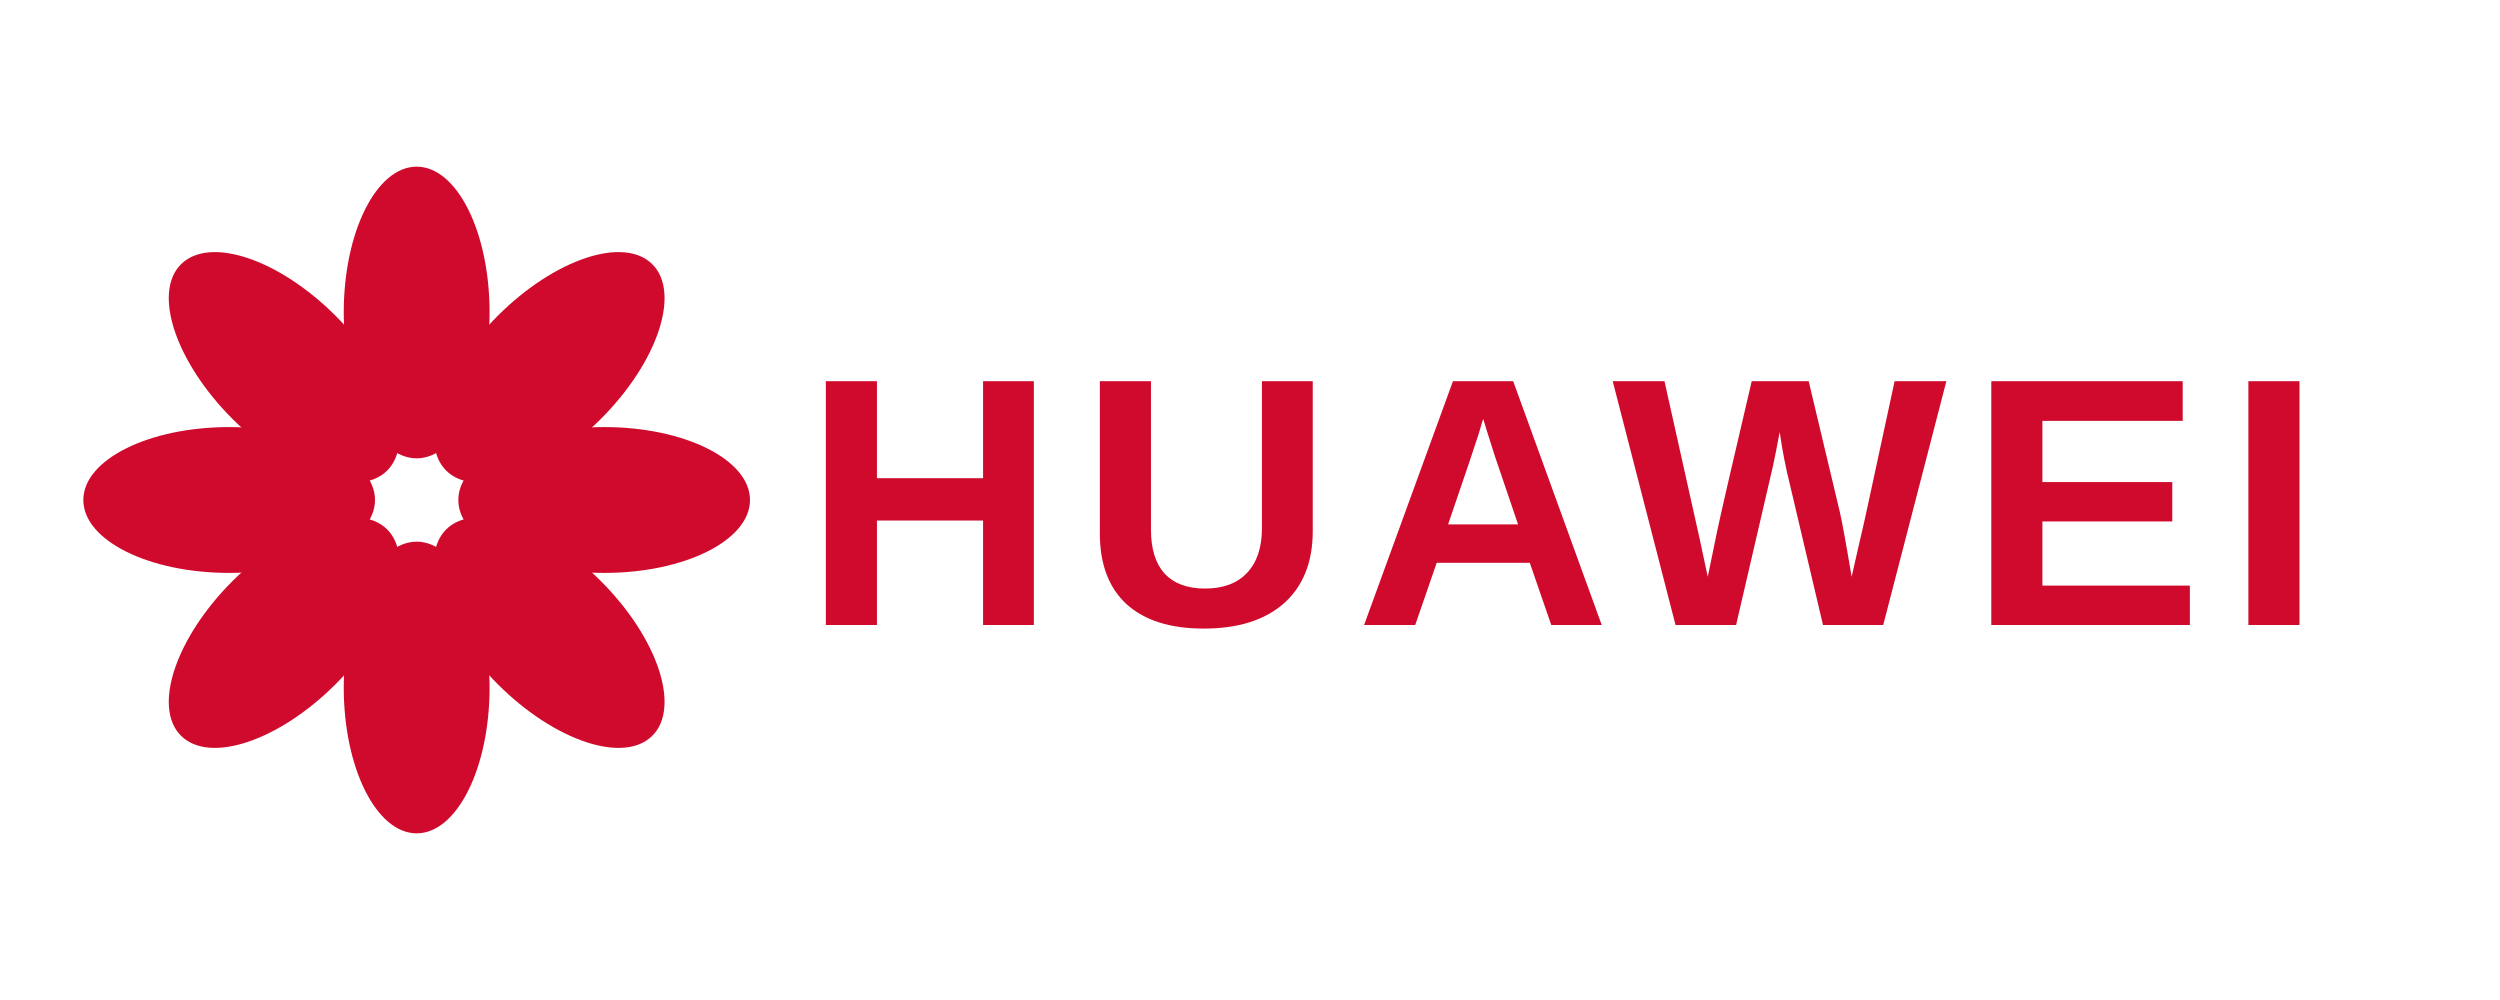
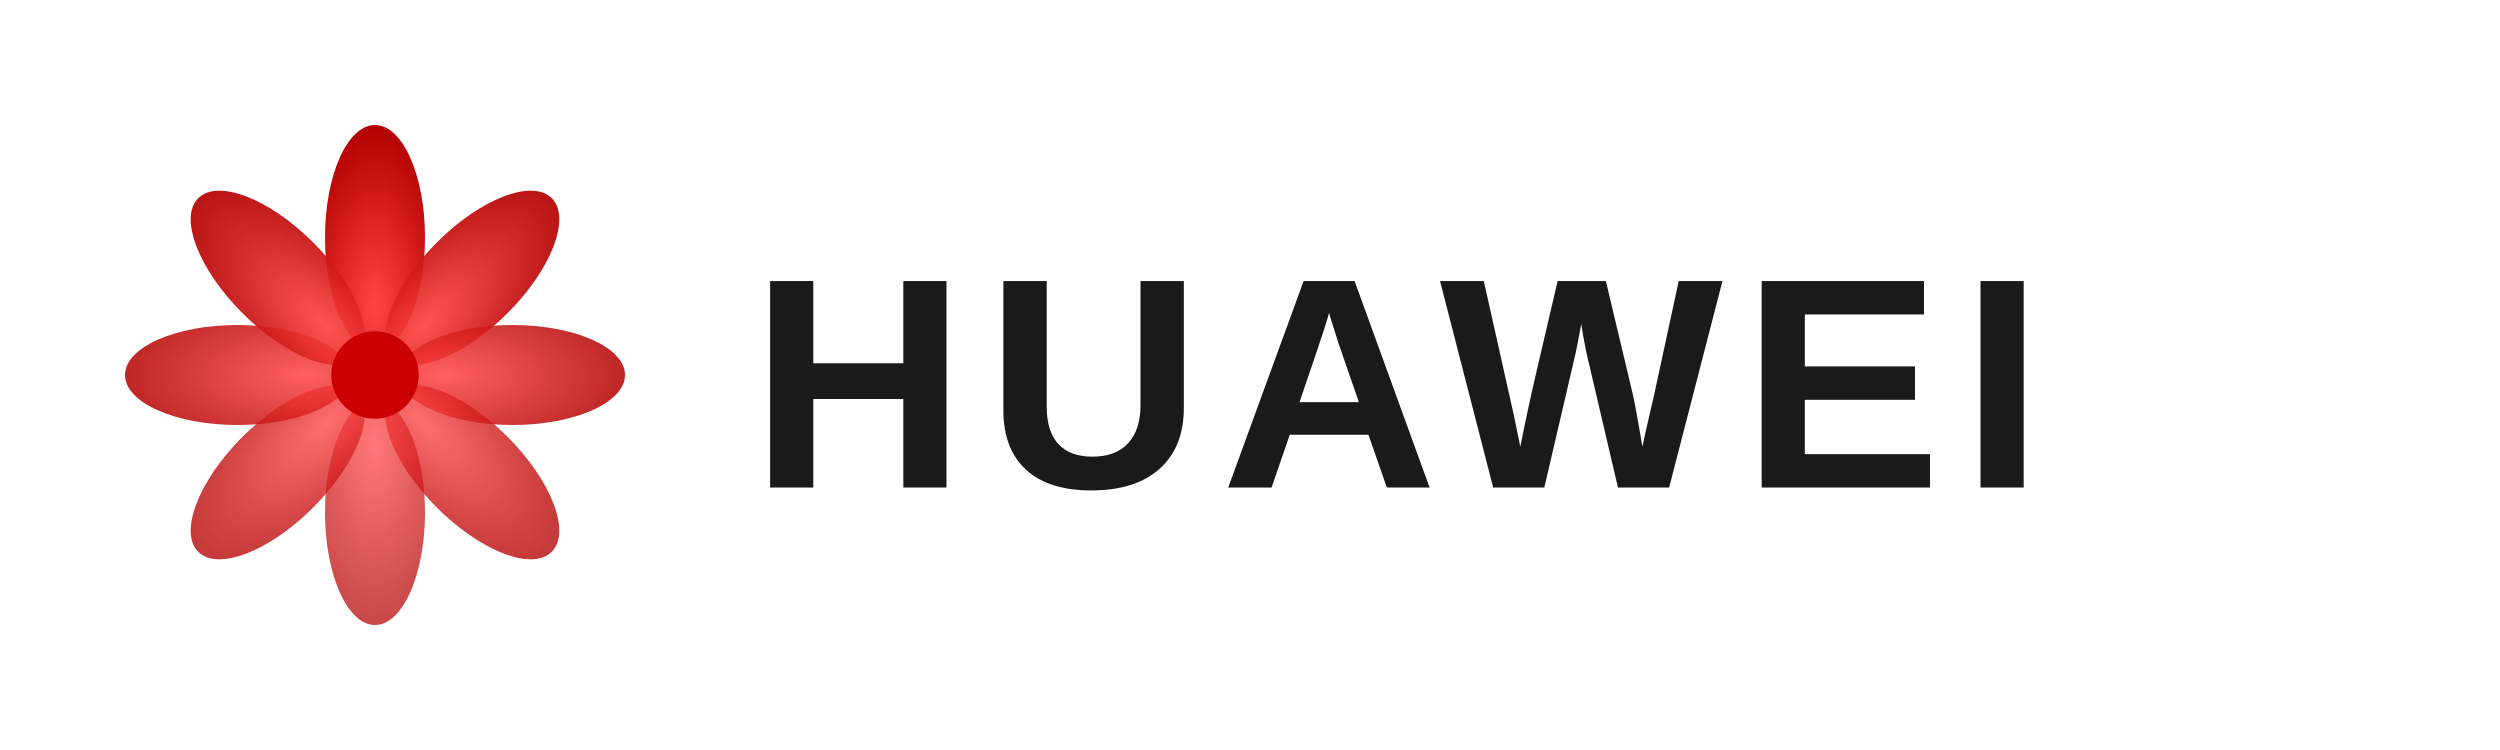
- <svg xmlns="http://www.w3.org/2000/svg" viewBox="0 0 120 48" width="120" height="48">
-   <g transform="translate(20,24)">
-     <ellipse cx="0" cy="-9" rx="3.5" ry="7" fill="#cf0a2c" transform="rotate(0)" />
-     <ellipse cx="0" cy="-9" rx="3.5" ry="7" fill="#cf0a2c" transform="rotate(45)" />
-     <ellipse cx="0" cy="-9" rx="3.5" ry="7" fill="#cf0a2c" transform="rotate(90)" />
-     <ellipse cx="0" cy="-9" rx="3.5" ry="7" fill="#cf0a2c" transform="rotate(135)" />
-     <ellipse cx="0" cy="-9" rx="3.5" ry="7" fill="#cf0a2c" transform="rotate(180)" />
-     <ellipse cx="0" cy="-9" rx="3.5" ry="7" fill="#cf0a2c" transform="rotate(225)" />
-     <ellipse cx="0" cy="-9" rx="3.5" ry="7" fill="#cf0a2c" transform="rotate(270)" />
-     <ellipse cx="0" cy="-9" rx="3.5" ry="7" fill="#cf0a2c" transform="rotate(315)" />
+ <svg xmlns="http://www.w3.org/2000/svg" viewBox="0 0 200 60" width="200" height="60">
+   <defs>
+     <radialGradient id="hpetal" cx="50%" cy="80%" r="80%">
+       <stop offset="0%" stop-color="#ff4444" />
+       <stop offset="100%" stop-color="#b30000" />
+     </radialGradient>
+   </defs>
+   <g transform="translate(30,30)">
+     <ellipse cx="0" cy="-11" rx="4" ry="9" fill="url(#hpetal)" transform="rotate(0)" opacity="1" />
+     <ellipse cx="0" cy="-11" rx="4" ry="9" fill="url(#hpetal)" transform="rotate(45)" opacity="0.92" />
+     <ellipse cx="0" cy="-11" rx="4" ry="9" fill="url(#hpetal)" transform="rotate(90)" opacity="0.85" />
+     <ellipse cx="0" cy="-11" rx="4" ry="9" fill="url(#hpetal)" transform="rotate(135)" opacity="0.78" />
+     <ellipse cx="0" cy="-11" rx="4" ry="9" fill="url(#hpetal)" transform="rotate(180)" opacity="0.72" />
+     <ellipse cx="0" cy="-11" rx="4" ry="9" fill="url(#hpetal)" transform="rotate(225)" opacity="0.78" />
+     <ellipse cx="0" cy="-11" rx="4" ry="9" fill="url(#hpetal)" transform="rotate(270)" opacity="0.85" />
+     <ellipse cx="0" cy="-11" rx="4" ry="9" fill="url(#hpetal)" transform="rotate(315)" opacity="0.92" />
+     <circle cx="0" cy="0" r="3.5" fill="#cc0000" />
  </g>
-   <text x="75" y="30" font-family="Arial,sans-serif" font-size="17" font-weight="700" fill="#cf0a2c" text-anchor="middle" letter-spacing="1">HUAWEI</text>
+   <text x="60" y="39" font-family="Arial,sans-serif" font-size="24" font-weight="800" fill="#1a1a1a" letter-spacing="1.5">HUAWEI</text>
</svg>
